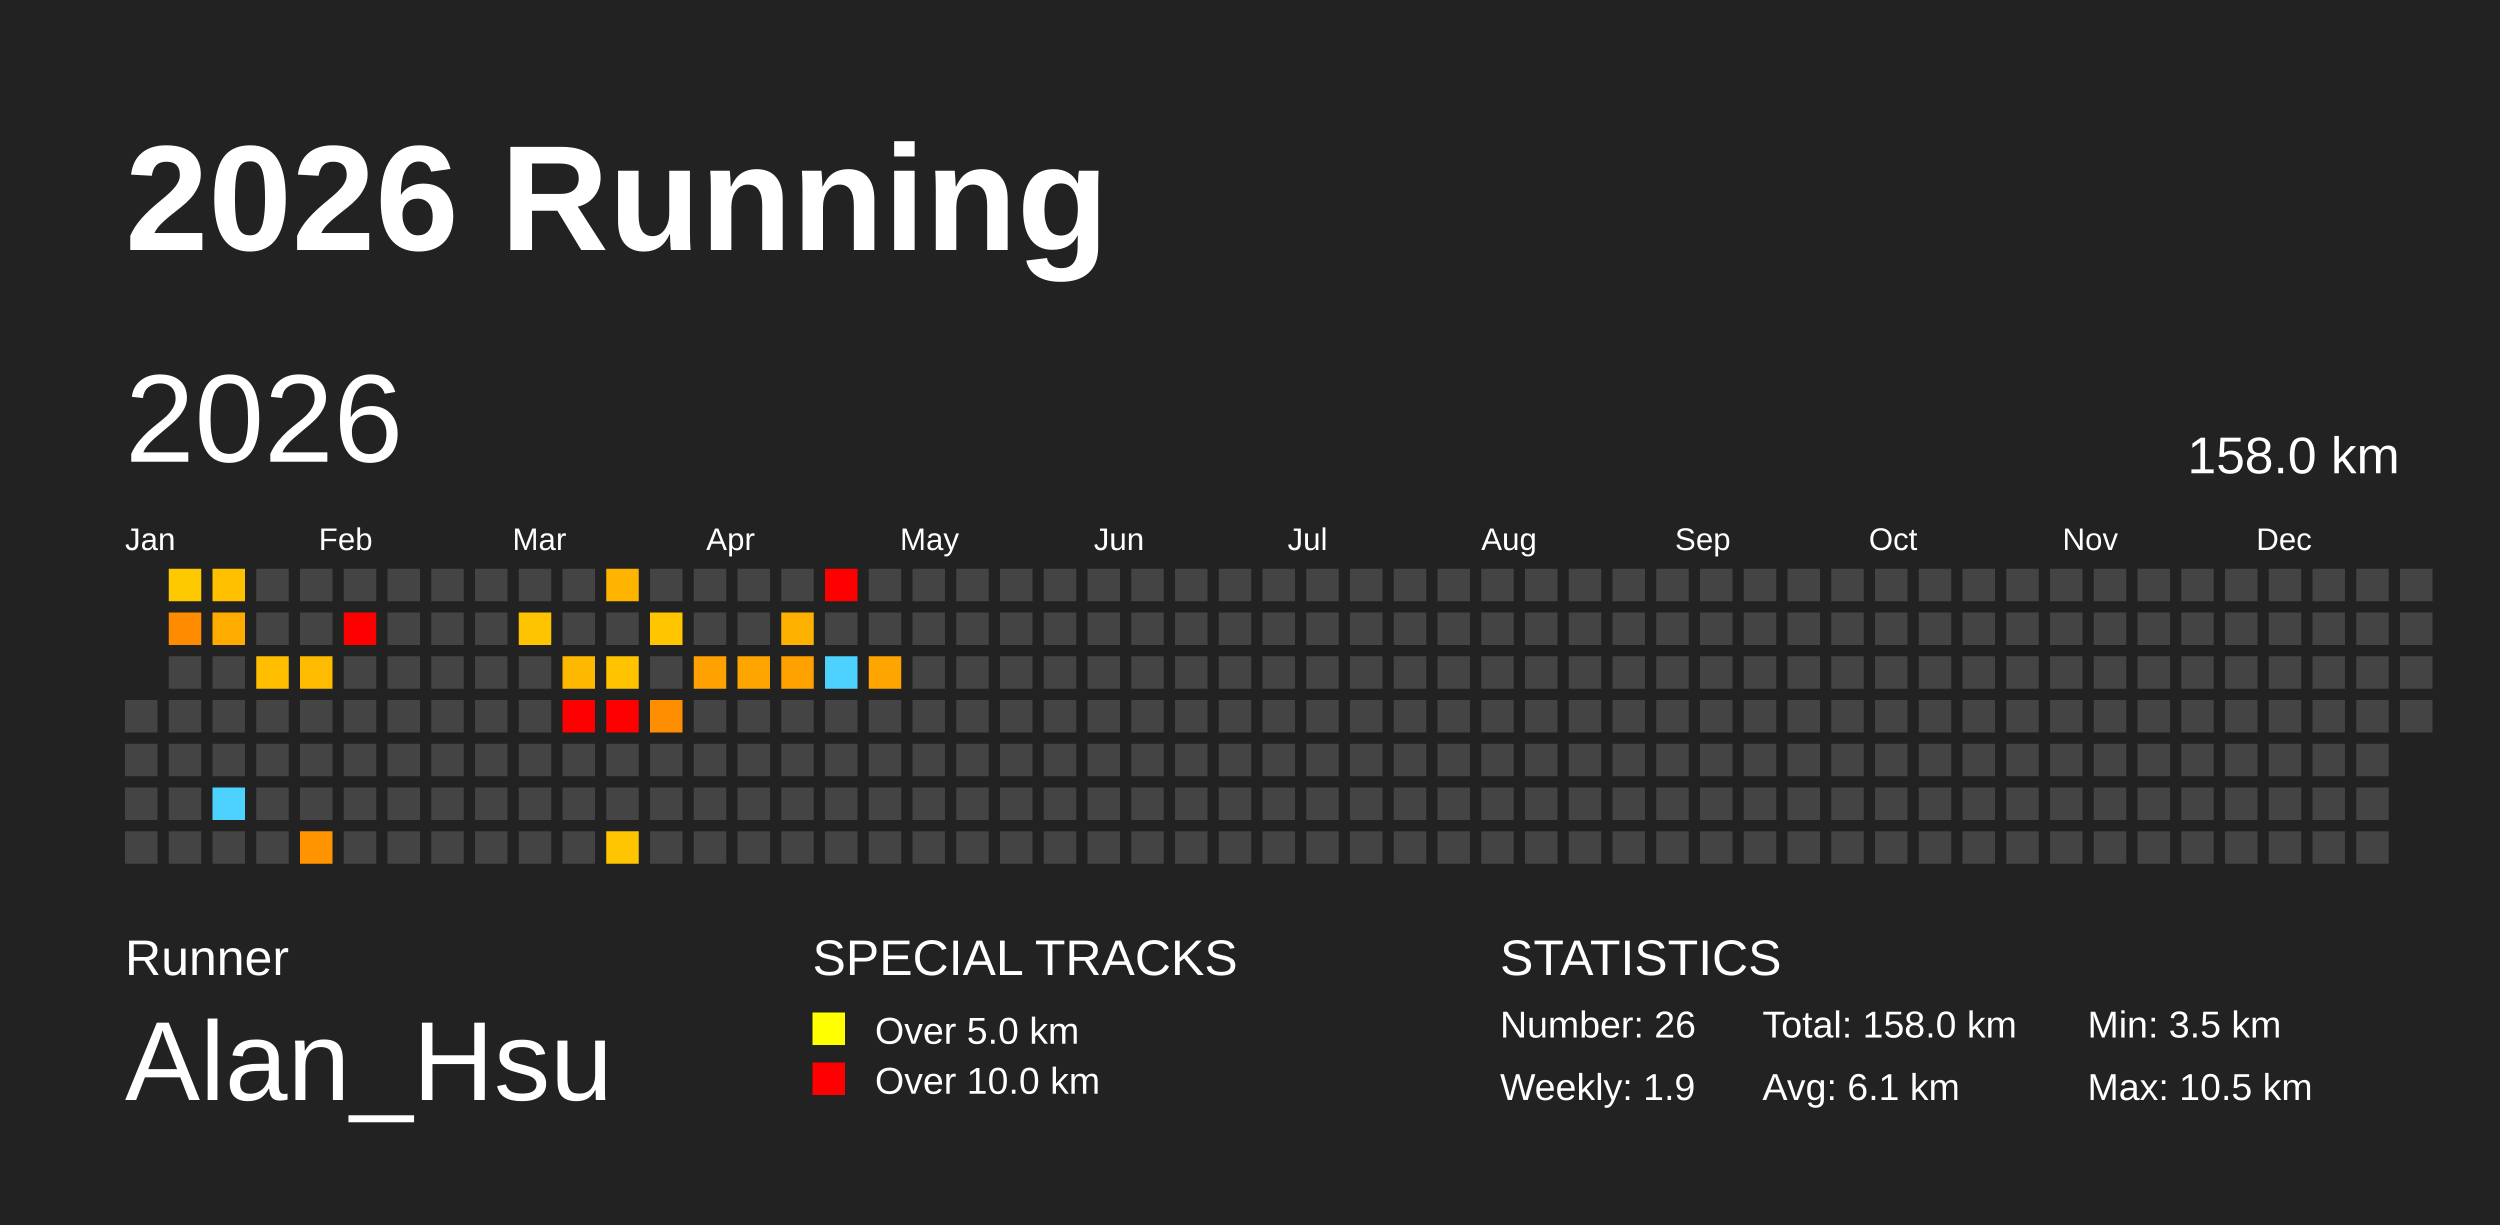
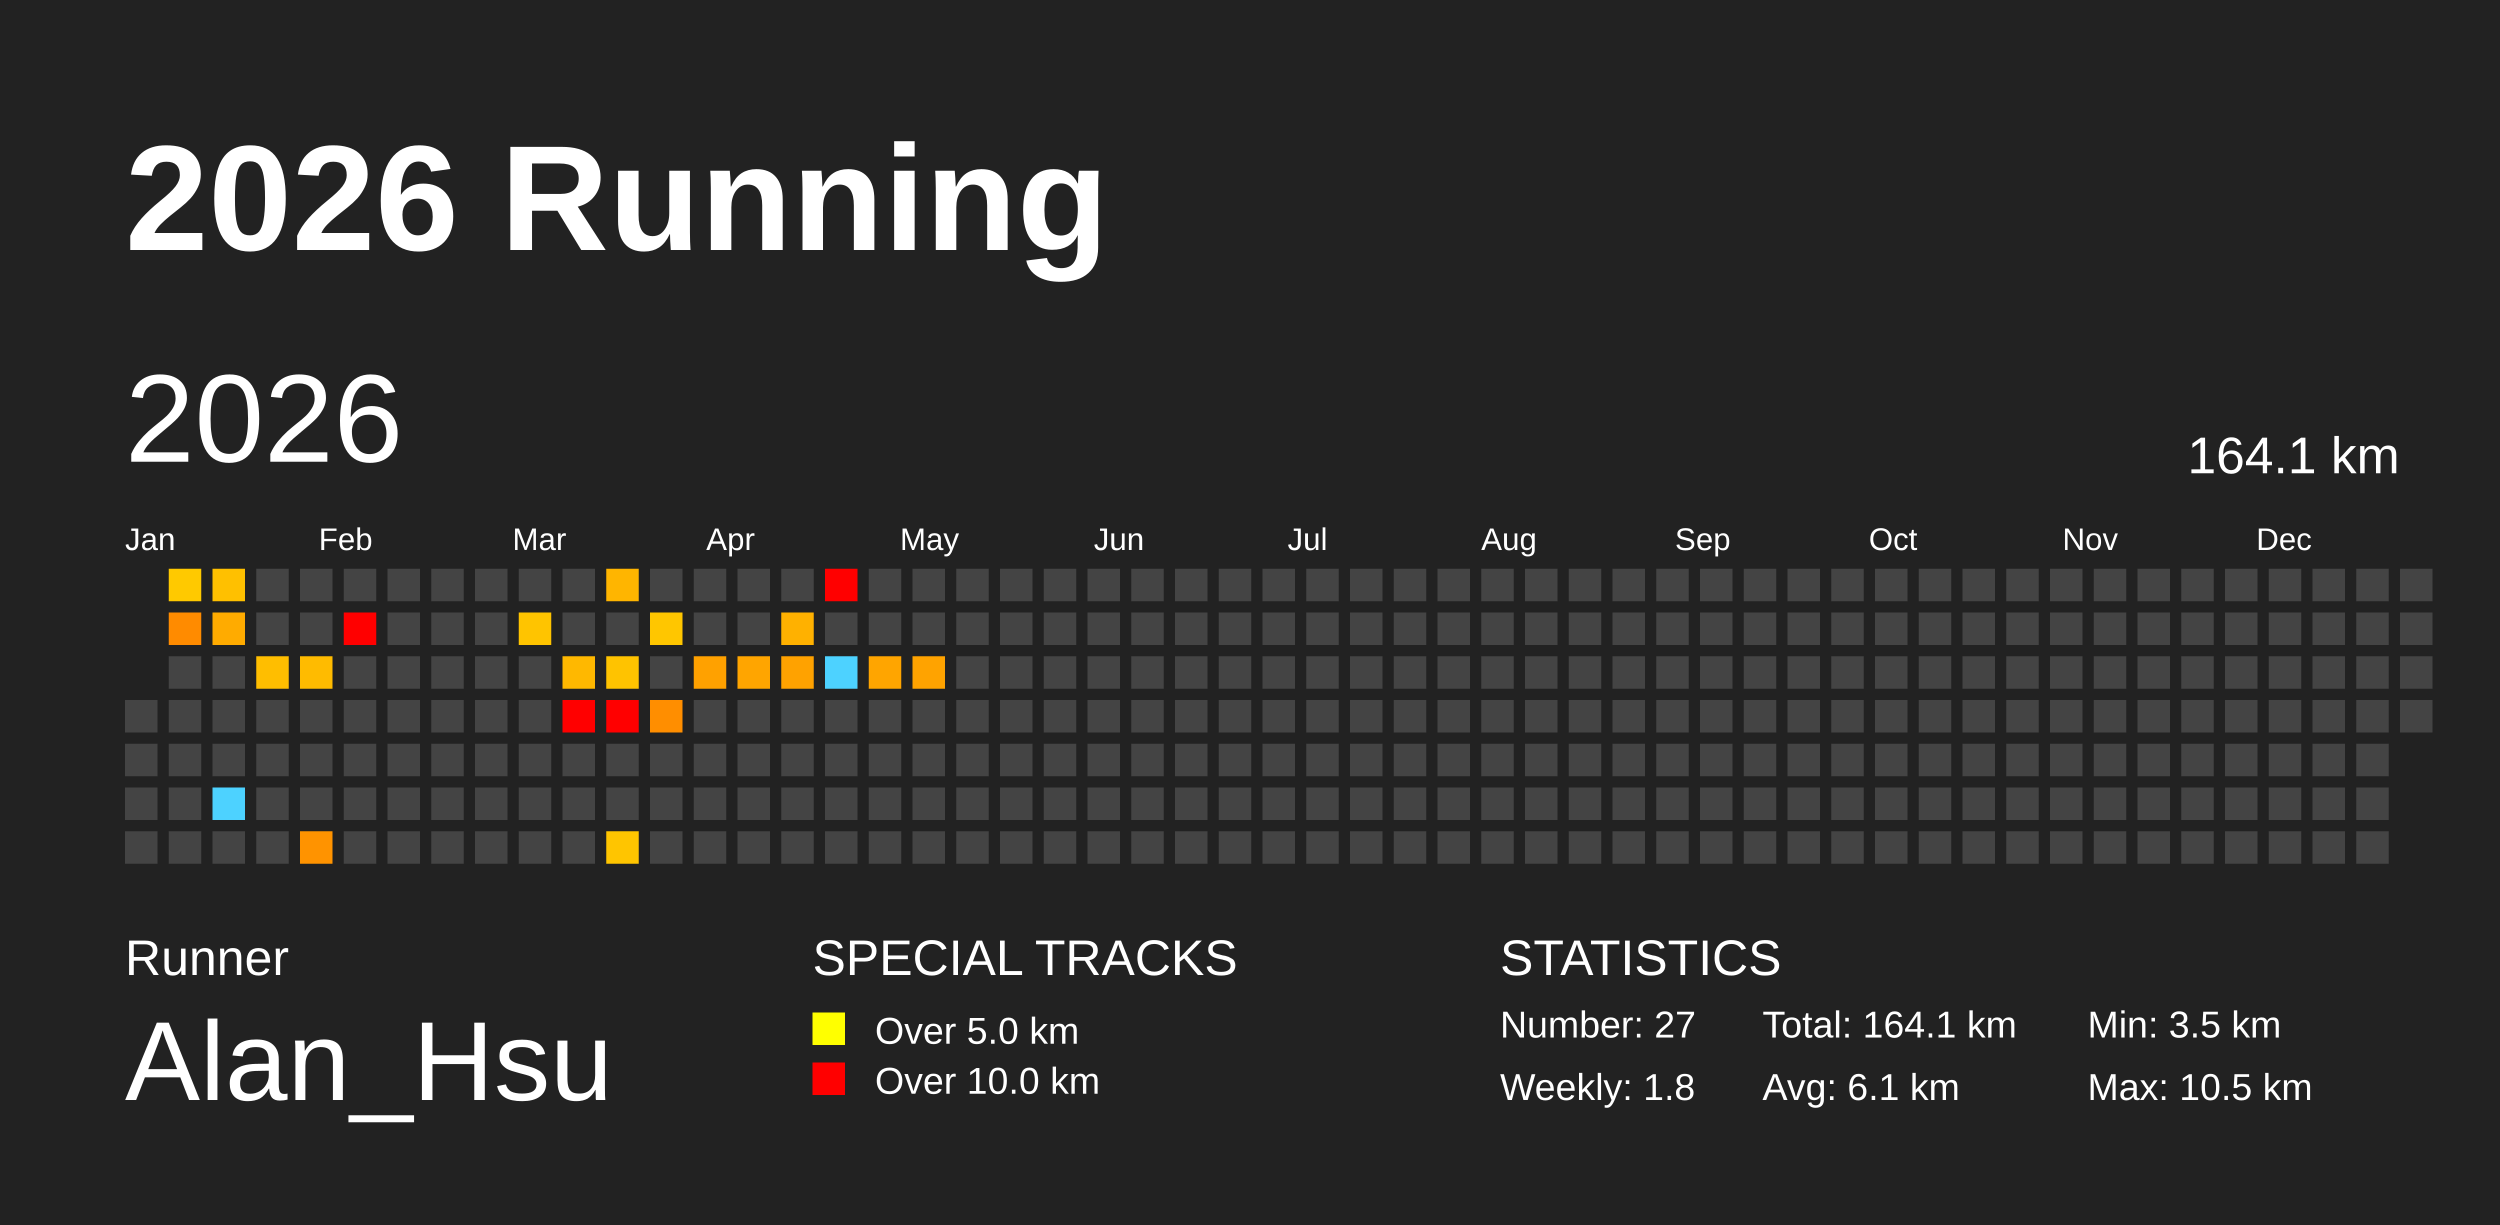
<svg xmlns="http://www.w3.org/2000/svg" baseProfile="full" height="98mm" version="1.1" viewBox="0,0,200,98" width="200mm">
  <defs />
  <rect fill="#222222" height="98" width="200" x="0" y="0" />
  <text fill="#FFFFFF" style="font-size:12px; font-family:Arial; font-weight:bold;" x="10" y="20">2026 Running</text>
  <text fill="#FFFFFF" style="font-size:4px; font-family:Arial" x="10" y="78">Runner</text>
  <text fill="#FFFFFF" style="font-size:9px; font-family:Arial" x="10" y="88">Alan_Hsu</text>
  <text fill="#FFFFFF" style="font-size:4px; font-family:Arial" x="65" y="78">SPECIAL TRACKS</text>
  <rect fill="yellow" height="2.6" width="2.6" x="65" y="81" />
  <text fill="#FFFFFF" style="font-size:3px; font-family:Arial" x="70" y="83.5">Over 5.0 km</text>
  <rect fill="red" height="2.6" width="2.6" x="65" y="85" />
  <text fill="#FFFFFF" style="font-size:3px; font-family:Arial" x="70" y="87.5">Over 10.0 km</text>
  <text fill="#FFFFFF" style="font-size:4px; font-family:Arial" x="120" y="78">STATISTICS</text>
-   <text fill="#FFFFFF" style="font-size:3px; font-family:Arial" x="120" y="83">Number: 26</text>
-   <text fill="#FFFFFF" style="font-size:3px; font-family:Arial" x="120" y="88">Weekly: 1.9</text>
-   <text fill="#FFFFFF" style="font-size:3px; font-family:Arial" x="141" y="83">Total: 158.0 km</text>
+   <text fill="#FFFFFF" style="font-size:3px; font-family:Arial" x="120" y="83">Number: 27</text>
+   <text fill="#FFFFFF" style="font-size:3px; font-family:Arial" x="120" y="88">Weekly: 1.8</text>
+   <text fill="#FFFFFF" style="font-size:3px; font-family:Arial" x="141" y="83">Total: 164.1 km</text>
  <text fill="#FFFFFF" style="font-size:3px; font-family:Arial" x="141" y="88">Avg: 6.1 km</text>
  <text fill="#FFFFFF" style="font-size:3px; font-family:Arial" x="167" y="83">Min: 3.5 km</text>
  <text fill="#FFFFFF" style="font-size:3px; font-family:Arial" x="167" y="88">Max: 10.5 km</text>
  <text dominant-baseline="hanging" fill="#FFFFFF" style="font-size:10.0px; font-family:Arial;" x="10" y="30">2026</text>
-   <text dominant-baseline="hanging" fill="#FFFFFF" style="font-size:4.125px; font-family:Arial;" x="175" y="35">158.0 km</text>
+   <text dominant-baseline="hanging" fill="#FFFFFF" style="font-size:4.125px; font-family:Arial;" x="175" y="35">164.1 km</text>
  <text fill="#FFFFFF" style="font-size:2.5px; font-family:Arial" x="10.0" y="44">Jan</text>
  <text fill="#FFFFFF" style="font-size:2.5px; font-family:Arial" x="25.5" y="44">Feb</text>
  <text fill="#FFFFFF" style="font-size:2.5px; font-family:Arial" x="41.0" y="44">Mar</text>
  <text fill="#FFFFFF" style="font-size:2.5px; font-family:Arial" x="56.5" y="44">Apr</text>
  <text fill="#FFFFFF" style="font-size:2.5px; font-family:Arial" x="72.0" y="44">May</text>
  <text fill="#FFFFFF" style="font-size:2.5px; font-family:Arial" x="87.5" y="44">Jun</text>
  <text fill="#FFFFFF" style="font-size:2.5px; font-family:Arial" x="103.0" y="44">Jul</text>
  <text fill="#FFFFFF" style="font-size:2.5px; font-family:Arial" x="118.5" y="44">Aug</text>
  <text fill="#FFFFFF" style="font-size:2.5px; font-family:Arial" x="134.0" y="44">Sep</text>
  <text fill="#FFFFFF" style="font-size:2.5px; font-family:Arial" x="149.5" y="44">Oct</text>
  <text fill="#FFFFFF" style="font-size:2.5px; font-family:Arial" x="165.0" y="44">Nov</text>
  <text fill="#FFFFFF" style="font-size:2.5px; font-family:Arial" x="180.5" y="44">Dec</text>
  <rect fill="#444444" height="2.6" width="2.6" x="10.0" y="56.0" />
  <rect fill="#444444" height="2.6" width="2.6" x="10.0" y="59.5" />
  <rect fill="#444444" height="2.6" width="2.6" x="10.0" y="63.0" />
  <rect fill="#444444" height="2.6" width="2.6" x="10.0" y="66.5" />
  <rect fill="#ffc900" height="2.6" width="2.6" x="13.5" y="45.5" />
  <rect fill="#ff8b00" height="2.6" width="2.6" x="13.5" y="49.0" />
  <rect fill="#444444" height="2.6" width="2.6" x="13.5" y="52.5" />
  <rect fill="#444444" height="2.6" width="2.6" x="13.5" y="56.0" />
  <rect fill="#444444" height="2.6" width="2.6" x="13.5" y="59.5" />
  <rect fill="#444444" height="2.6" width="2.6" x="13.5" y="63.0" />
  <rect fill="#444444" height="2.6" width="2.6" x="13.5" y="66.5" />
  <rect fill="#ffc000" height="2.6" width="2.6" x="17.0" y="45.5" />
  <rect fill="#ffab00" height="2.6" width="2.6" x="17.0" y="49.0" />
  <rect fill="#444444" height="2.6" width="2.6" x="17.0" y="52.5" />
  <rect fill="#444444" height="2.6" width="2.6" x="17.0" y="56.0" />
  <rect fill="#444444" height="2.6" width="2.6" x="17.0" y="59.5" />
  <rect fill="#4dd2ff" height="2.6" width="2.6" x="17.0" y="63.0" />
  <rect fill="#444444" height="2.6" width="2.6" x="17.0" y="66.5" />
  <rect fill="#444444" height="2.6" width="2.6" x="20.5" y="45.5" />
  <rect fill="#444444" height="2.6" width="2.6" x="20.5" y="49.0" />
  <rect fill="#ffbe00" height="2.6" width="2.6" x="20.5" y="52.5" />
  <rect fill="#444444" height="2.6" width="2.6" x="20.5" y="56.0" />
  <rect fill="#444444" height="2.6" width="2.6" x="20.5" y="59.5" />
  <rect fill="#444444" height="2.6" width="2.6" x="20.5" y="63.0" />
  <rect fill="#444444" height="2.6" width="2.6" x="20.5" y="66.5" />
  <rect fill="#444444" height="2.6" width="2.6" x="24.0" y="45.5" />
  <rect fill="#444444" height="2.6" width="2.6" x="24.0" y="49.0" />
  <rect fill="#ffbb00" height="2.6" width="2.6" x="24.0" y="52.5" />
  <rect fill="#444444" height="2.6" width="2.6" x="24.0" y="56.0" />
  <rect fill="#444444" height="2.6" width="2.6" x="24.0" y="59.5" />
  <rect fill="#444444" height="2.6" width="2.6" x="24.0" y="63.0" />
  <rect fill="#ff9300" height="2.6" width="2.6" x="24.0" y="66.5" />
  <rect fill="#444444" height="2.6" width="2.6" x="27.5" y="45.5" />
  <rect fill="red" height="2.6" width="2.6" x="27.5" y="49.0" />
  <rect fill="#444444" height="2.6" width="2.6" x="27.5" y="52.5" />
  <rect fill="#444444" height="2.6" width="2.6" x="27.5" y="56.0" />
  <rect fill="#444444" height="2.6" width="2.6" x="27.5" y="59.5" />
  <rect fill="#444444" height="2.6" width="2.6" x="27.5" y="63.0" />
  <rect fill="#444444" height="2.6" width="2.6" x="27.5" y="66.5" />
  <rect fill="#444444" height="2.6" width="2.6" x="31.0" y="45.5" />
  <rect fill="#444444" height="2.6" width="2.6" x="31.0" y="49.0" />
  <rect fill="#444444" height="2.6" width="2.6" x="31.0" y="52.5" />
  <rect fill="#444444" height="2.6" width="2.6" x="31.0" y="56.0" />
  <rect fill="#444444" height="2.6" width="2.6" x="31.0" y="59.5" />
  <rect fill="#444444" height="2.6" width="2.6" x="31.0" y="63.0" />
  <rect fill="#444444" height="2.6" width="2.6" x="31.0" y="66.5" />
  <rect fill="#444444" height="2.6" width="2.6" x="34.5" y="45.5" />
  <rect fill="#444444" height="2.6" width="2.6" x="34.5" y="49.0" />
  <rect fill="#444444" height="2.6" width="2.6" x="34.5" y="52.5" />
  <rect fill="#444444" height="2.6" width="2.6" x="34.5" y="56.0" />
  <rect fill="#444444" height="2.6" width="2.6" x="34.5" y="59.5" />
  <rect fill="#444444" height="2.6" width="2.6" x="34.5" y="63.0" />
  <rect fill="#444444" height="2.6" width="2.6" x="34.5" y="66.5" />
  <rect fill="#444444" height="2.6" width="2.6" x="38.0" y="45.5" />
  <rect fill="#444444" height="2.6" width="2.6" x="38.0" y="49.0" />
  <rect fill="#444444" height="2.6" width="2.6" x="38.0" y="52.5" />
  <rect fill="#444444" height="2.6" width="2.6" x="38.0" y="56.0" />
  <rect fill="#444444" height="2.6" width="2.6" x="38.0" y="59.5" />
  <rect fill="#444444" height="2.6" width="2.6" x="38.0" y="63.0" />
  <rect fill="#444444" height="2.6" width="2.6" x="38.0" y="66.5" />
  <rect fill="#444444" height="2.6" width="2.6" x="41.5" y="45.5" />
  <rect fill="#ffc400" height="2.6" width="2.6" x="41.5" y="49.0" />
  <rect fill="#444444" height="2.6" width="2.6" x="41.5" y="52.5" />
  <rect fill="#444444" height="2.6" width="2.6" x="41.5" y="56.0" />
  <rect fill="#444444" height="2.6" width="2.6" x="41.5" y="59.5" />
  <rect fill="#444444" height="2.6" width="2.6" x="41.5" y="63.0" />
  <rect fill="#444444" height="2.6" width="2.6" x="41.5" y="66.5" />
  <rect fill="#444444" height="2.6" width="2.6" x="45.0" y="45.5" />
  <rect fill="#444444" height="2.6" width="2.6" x="45.0" y="49.0" />
  <rect fill="#ffb800" height="2.6" width="2.6" x="45.0" y="52.5" />
  <rect fill="red" height="2.6" width="2.6" x="45.0" y="56.0" />
  <rect fill="#444444" height="2.6" width="2.6" x="45.0" y="59.5" />
  <rect fill="#444444" height="2.6" width="2.6" x="45.0" y="63.0" />
  <rect fill="#444444" height="2.6" width="2.6" x="45.0" y="66.5" />
  <rect fill="#ffb500" height="2.6" width="2.6" x="48.5" y="45.5" />
  <rect fill="#444444" height="2.6" width="2.6" x="48.5" y="49.0" />
  <rect fill="#ffc300" height="2.6" width="2.6" x="48.5" y="52.5" />
  <rect fill="red" height="2.6" width="2.6" x="48.5" y="56.0" />
  <rect fill="#444444" height="2.6" width="2.6" x="48.5" y="59.5" />
  <rect fill="#444444" height="2.6" width="2.6" x="48.5" y="63.0" />
  <rect fill="#ffc500" height="2.6" width="2.6" x="48.5" y="66.5" />
  <rect fill="#444444" height="2.6" width="2.6" x="52.0" y="45.5" />
  <rect fill="#ffc600" height="2.6" width="2.6" x="52.0" y="49.0" />
  <rect fill="#444444" height="2.6" width="2.6" x="52.0" y="52.5" />
  <rect fill="#ff8e00" height="2.6" width="2.6" x="52.0" y="56.0" />
  <rect fill="#444444" height="2.6" width="2.6" x="52.0" y="59.5" />
  <rect fill="#444444" height="2.6" width="2.6" x="52.0" y="63.0" />
  <rect fill="#444444" height="2.6" width="2.6" x="52.0" y="66.5" />
  <rect fill="#444444" height="2.6" width="2.6" x="55.5" y="45.5" />
  <rect fill="#444444" height="2.6" width="2.6" x="55.5" y="49.0" />
  <rect fill="#ffa100" height="2.6" width="2.6" x="55.5" y="52.5" />
  <rect fill="#444444" height="2.6" width="2.6" x="55.5" y="56.0" />
  <rect fill="#444444" height="2.6" width="2.6" x="55.5" y="59.5" />
  <rect fill="#444444" height="2.6" width="2.6" x="55.5" y="63.0" />
  <rect fill="#444444" height="2.6" width="2.6" x="55.5" y="66.5" />
  <rect fill="#444444" height="2.6" width="2.6" x="59.0" y="45.5" />
  <rect fill="#444444" height="2.6" width="2.6" x="59.0" y="49.0" />
  <rect fill="#ffa500" height="2.6" width="2.6" x="59.0" y="52.5" />
  <rect fill="#444444" height="2.6" width="2.6" x="59.0" y="56.0" />
  <rect fill="#444444" height="2.6" width="2.6" x="59.0" y="59.5" />
  <rect fill="#444444" height="2.6" width="2.6" x="59.0" y="63.0" />
  <rect fill="#444444" height="2.6" width="2.6" x="59.0" y="66.5" />
  <rect fill="#444444" height="2.6" width="2.6" x="62.5" y="45.5" />
  <rect fill="#ffb100" height="2.6" width="2.6" x="62.5" y="49.0" />
  <rect fill="#ffa200" height="2.6" width="2.6" x="62.5" y="52.5" />
  <rect fill="#444444" height="2.6" width="2.6" x="62.5" y="56.0" />
  <rect fill="#444444" height="2.6" width="2.6" x="62.5" y="59.5" />
  <rect fill="#444444" height="2.6" width="2.6" x="62.5" y="63.0" />
  <rect fill="#444444" height="2.6" width="2.6" x="62.5" y="66.5" />
  <rect fill="red" height="2.6" width="2.6" x="66.0" y="45.5" />
  <rect fill="#444444" height="2.6" width="2.6" x="66.0" y="49.0" />
  <rect fill="#4dd2ff" height="2.6" width="2.6" x="66.0" y="52.5" />
  <rect fill="#444444" height="2.6" width="2.6" x="66.0" y="56.0" />
  <rect fill="#444444" height="2.6" width="2.6" x="66.0" y="59.5" />
  <rect fill="#444444" height="2.6" width="2.6" x="66.0" y="63.0" />
  <rect fill="#444444" height="2.6" width="2.6" x="66.0" y="66.5" />
  <rect fill="#444444" height="2.6" width="2.6" x="69.5" y="45.5" />
  <rect fill="#444444" height="2.6" width="2.6" x="69.5" y="49.0" />
  <rect fill="#ffa500" height="2.6" width="2.6" x="69.5" y="52.5" />
  <rect fill="#444444" height="2.6" width="2.6" x="69.5" y="56.0" />
  <rect fill="#444444" height="2.6" width="2.6" x="69.5" y="59.5" />
  <rect fill="#444444" height="2.6" width="2.6" x="69.5" y="63.0" />
  <rect fill="#444444" height="2.6" width="2.6" x="69.5" y="66.5" />
  <rect fill="#444444" height="2.6" width="2.6" x="73.0" y="45.5" />
  <rect fill="#444444" height="2.6" width="2.6" x="73.0" y="49.0" />
-   <rect fill="#444444" height="2.6" width="2.6" x="73.0" y="52.5" />
+   <rect fill="#ffa300" height="2.6" width="2.6" x="73.0" y="52.5" />
  <rect fill="#444444" height="2.6" width="2.6" x="73.0" y="56.0" />
  <rect fill="#444444" height="2.6" width="2.6" x="73.0" y="59.5" />
  <rect fill="#444444" height="2.6" width="2.6" x="73.0" y="63.0" />
  <rect fill="#444444" height="2.6" width="2.6" x="73.0" y="66.5" />
  <rect fill="#444444" height="2.6" width="2.6" x="76.5" y="45.5" />
  <rect fill="#444444" height="2.6" width="2.6" x="76.5" y="49.0" />
  <rect fill="#444444" height="2.6" width="2.6" x="76.5" y="52.5" />
  <rect fill="#444444" height="2.6" width="2.6" x="76.5" y="56.0" />
  <rect fill="#444444" height="2.6" width="2.6" x="76.5" y="59.5" />
  <rect fill="#444444" height="2.6" width="2.6" x="76.5" y="63.0" />
  <rect fill="#444444" height="2.6" width="2.6" x="76.5" y="66.5" />
  <rect fill="#444444" height="2.6" width="2.6" x="80.0" y="45.5" />
  <rect fill="#444444" height="2.6" width="2.6" x="80.0" y="49.0" />
  <rect fill="#444444" height="2.6" width="2.6" x="80.0" y="52.5" />
  <rect fill="#444444" height="2.6" width="2.6" x="80.0" y="56.0" />
  <rect fill="#444444" height="2.6" width="2.6" x="80.0" y="59.5" />
  <rect fill="#444444" height="2.6" width="2.6" x="80.0" y="63.0" />
  <rect fill="#444444" height="2.6" width="2.6" x="80.0" y="66.5" />
  <rect fill="#444444" height="2.6" width="2.6" x="83.5" y="45.5" />
  <rect fill="#444444" height="2.6" width="2.6" x="83.5" y="49.0" />
  <rect fill="#444444" height="2.6" width="2.6" x="83.5" y="52.5" />
  <rect fill="#444444" height="2.6" width="2.6" x="83.5" y="56.0" />
  <rect fill="#444444" height="2.6" width="2.6" x="83.5" y="59.5" />
  <rect fill="#444444" height="2.6" width="2.6" x="83.5" y="63.0" />
  <rect fill="#444444" height="2.6" width="2.6" x="83.5" y="66.5" />
  <rect fill="#444444" height="2.6" width="2.6" x="87.0" y="45.5" />
  <rect fill="#444444" height="2.6" width="2.6" x="87.0" y="49.0" />
  <rect fill="#444444" height="2.6" width="2.6" x="87.0" y="52.5" />
  <rect fill="#444444" height="2.6" width="2.6" x="87.0" y="56.0" />
  <rect fill="#444444" height="2.6" width="2.6" x="87.0" y="59.5" />
  <rect fill="#444444" height="2.6" width="2.6" x="87.0" y="63.0" />
  <rect fill="#444444" height="2.6" width="2.6" x="87.0" y="66.5" />
  <rect fill="#444444" height="2.6" width="2.6" x="90.5" y="45.5" />
  <rect fill="#444444" height="2.6" width="2.6" x="90.5" y="49.0" />
  <rect fill="#444444" height="2.6" width="2.6" x="90.5" y="52.5" />
  <rect fill="#444444" height="2.6" width="2.6" x="90.5" y="56.0" />
  <rect fill="#444444" height="2.6" width="2.6" x="90.5" y="59.5" />
  <rect fill="#444444" height="2.6" width="2.6" x="90.5" y="63.0" />
  <rect fill="#444444" height="2.6" width="2.6" x="90.5" y="66.5" />
  <rect fill="#444444" height="2.6" width="2.6" x="94.0" y="45.5" />
  <rect fill="#444444" height="2.6" width="2.6" x="94.0" y="49.0" />
  <rect fill="#444444" height="2.6" width="2.6" x="94.0" y="52.5" />
  <rect fill="#444444" height="2.6" width="2.6" x="94.0" y="56.0" />
  <rect fill="#444444" height="2.6" width="2.6" x="94.0" y="59.5" />
  <rect fill="#444444" height="2.6" width="2.6" x="94.0" y="63.0" />
  <rect fill="#444444" height="2.6" width="2.6" x="94.0" y="66.5" />
  <rect fill="#444444" height="2.6" width="2.6" x="97.5" y="45.5" />
  <rect fill="#444444" height="2.6" width="2.6" x="97.5" y="49.0" />
  <rect fill="#444444" height="2.6" width="2.6" x="97.5" y="52.5" />
  <rect fill="#444444" height="2.6" width="2.6" x="97.5" y="56.0" />
  <rect fill="#444444" height="2.6" width="2.6" x="97.5" y="59.5" />
  <rect fill="#444444" height="2.6" width="2.6" x="97.5" y="63.0" />
  <rect fill="#444444" height="2.6" width="2.6" x="97.5" y="66.5" />
  <rect fill="#444444" height="2.6" width="2.6" x="101.0" y="45.5" />
  <rect fill="#444444" height="2.6" width="2.6" x="101.0" y="49.0" />
  <rect fill="#444444" height="2.6" width="2.6" x="101.0" y="52.5" />
  <rect fill="#444444" height="2.6" width="2.6" x="101.0" y="56.0" />
  <rect fill="#444444" height="2.6" width="2.6" x="101.0" y="59.5" />
  <rect fill="#444444" height="2.6" width="2.6" x="101.0" y="63.0" />
  <rect fill="#444444" height="2.6" width="2.6" x="101.0" y="66.5" />
  <rect fill="#444444" height="2.6" width="2.6" x="104.5" y="45.5" />
  <rect fill="#444444" height="2.6" width="2.6" x="104.5" y="49.0" />
  <rect fill="#444444" height="2.6" width="2.6" x="104.5" y="52.5" />
  <rect fill="#444444" height="2.6" width="2.6" x="104.5" y="56.0" />
  <rect fill="#444444" height="2.6" width="2.6" x="104.5" y="59.5" />
  <rect fill="#444444" height="2.6" width="2.6" x="104.5" y="63.0" />
  <rect fill="#444444" height="2.6" width="2.6" x="104.5" y="66.5" />
  <rect fill="#444444" height="2.6" width="2.6" x="108.0" y="45.5" />
  <rect fill="#444444" height="2.6" width="2.6" x="108.0" y="49.0" />
  <rect fill="#444444" height="2.6" width="2.6" x="108.0" y="52.5" />
  <rect fill="#444444" height="2.6" width="2.6" x="108.0" y="56.0" />
  <rect fill="#444444" height="2.6" width="2.6" x="108.0" y="59.5" />
  <rect fill="#444444" height="2.6" width="2.6" x="108.0" y="63.0" />
  <rect fill="#444444" height="2.6" width="2.6" x="108.0" y="66.5" />
  <rect fill="#444444" height="2.6" width="2.6" x="111.5" y="45.5" />
  <rect fill="#444444" height="2.6" width="2.6" x="111.5" y="49.0" />
  <rect fill="#444444" height="2.6" width="2.6" x="111.5" y="52.5" />
  <rect fill="#444444" height="2.6" width="2.6" x="111.5" y="56.0" />
  <rect fill="#444444" height="2.6" width="2.6" x="111.5" y="59.5" />
  <rect fill="#444444" height="2.6" width="2.6" x="111.5" y="63.0" />
  <rect fill="#444444" height="2.6" width="2.6" x="111.5" y="66.5" />
  <rect fill="#444444" height="2.6" width="2.6" x="115.0" y="45.5" />
  <rect fill="#444444" height="2.6" width="2.6" x="115.0" y="49.0" />
  <rect fill="#444444" height="2.6" width="2.6" x="115.0" y="52.5" />
  <rect fill="#444444" height="2.6" width="2.6" x="115.0" y="56.0" />
  <rect fill="#444444" height="2.6" width="2.6" x="115.0" y="59.5" />
  <rect fill="#444444" height="2.6" width="2.6" x="115.0" y="63.0" />
  <rect fill="#444444" height="2.6" width="2.6" x="115.0" y="66.5" />
  <rect fill="#444444" height="2.6" width="2.6" x="118.5" y="45.5" />
  <rect fill="#444444" height="2.6" width="2.6" x="118.5" y="49.0" />
  <rect fill="#444444" height="2.6" width="2.6" x="118.5" y="52.5" />
  <rect fill="#444444" height="2.6" width="2.6" x="118.5" y="56.0" />
  <rect fill="#444444" height="2.6" width="2.6" x="118.5" y="59.5" />
  <rect fill="#444444" height="2.6" width="2.6" x="118.5" y="63.0" />
  <rect fill="#444444" height="2.6" width="2.6" x="118.5" y="66.5" />
  <rect fill="#444444" height="2.6" width="2.6" x="122.0" y="45.5" />
  <rect fill="#444444" height="2.6" width="2.6" x="122.0" y="49.0" />
  <rect fill="#444444" height="2.6" width="2.6" x="122.0" y="52.5" />
  <rect fill="#444444" height="2.6" width="2.6" x="122.0" y="56.0" />
  <rect fill="#444444" height="2.6" width="2.6" x="122.0" y="59.5" />
  <rect fill="#444444" height="2.6" width="2.6" x="122.0" y="63.0" />
  <rect fill="#444444" height="2.6" width="2.6" x="122.0" y="66.5" />
  <rect fill="#444444" height="2.6" width="2.6" x="125.5" y="45.5" />
  <rect fill="#444444" height="2.6" width="2.6" x="125.5" y="49.0" />
  <rect fill="#444444" height="2.6" width="2.6" x="125.5" y="52.5" />
  <rect fill="#444444" height="2.6" width="2.6" x="125.5" y="56.0" />
  <rect fill="#444444" height="2.6" width="2.6" x="125.5" y="59.5" />
  <rect fill="#444444" height="2.6" width="2.6" x="125.5" y="63.0" />
  <rect fill="#444444" height="2.6" width="2.6" x="125.5" y="66.5" />
  <rect fill="#444444" height="2.6" width="2.6" x="129.0" y="45.5" />
  <rect fill="#444444" height="2.6" width="2.6" x="129.0" y="49.0" />
  <rect fill="#444444" height="2.6" width="2.6" x="129.0" y="52.5" />
  <rect fill="#444444" height="2.6" width="2.6" x="129.0" y="56.0" />
  <rect fill="#444444" height="2.6" width="2.6" x="129.0" y="59.5" />
  <rect fill="#444444" height="2.6" width="2.6" x="129.0" y="63.0" />
  <rect fill="#444444" height="2.6" width="2.6" x="129.0" y="66.5" />
  <rect fill="#444444" height="2.6" width="2.6" x="132.5" y="45.5" />
  <rect fill="#444444" height="2.6" width="2.6" x="132.5" y="49.0" />
  <rect fill="#444444" height="2.6" width="2.6" x="132.5" y="52.5" />
  <rect fill="#444444" height="2.6" width="2.6" x="132.5" y="56.0" />
  <rect fill="#444444" height="2.6" width="2.6" x="132.5" y="59.5" />
  <rect fill="#444444" height="2.6" width="2.6" x="132.5" y="63.0" />
  <rect fill="#444444" height="2.6" width="2.6" x="132.5" y="66.5" />
  <rect fill="#444444" height="2.6" width="2.6" x="136.0" y="45.5" />
  <rect fill="#444444" height="2.6" width="2.6" x="136.0" y="49.0" />
  <rect fill="#444444" height="2.6" width="2.6" x="136.0" y="52.5" />
  <rect fill="#444444" height="2.6" width="2.6" x="136.0" y="56.0" />
  <rect fill="#444444" height="2.6" width="2.6" x="136.0" y="59.5" />
  <rect fill="#444444" height="2.6" width="2.6" x="136.0" y="63.0" />
  <rect fill="#444444" height="2.6" width="2.6" x="136.0" y="66.5" />
  <rect fill="#444444" height="2.6" width="2.6" x="139.5" y="45.5" />
  <rect fill="#444444" height="2.6" width="2.6" x="139.5" y="49.0" />
  <rect fill="#444444" height="2.6" width="2.6" x="139.5" y="52.5" />
  <rect fill="#444444" height="2.6" width="2.6" x="139.5" y="56.0" />
  <rect fill="#444444" height="2.6" width="2.6" x="139.5" y="59.5" />
  <rect fill="#444444" height="2.6" width="2.6" x="139.5" y="63.0" />
  <rect fill="#444444" height="2.6" width="2.6" x="139.5" y="66.5" />
  <rect fill="#444444" height="2.6" width="2.6" x="143.0" y="45.5" />
  <rect fill="#444444" height="2.6" width="2.6" x="143.0" y="49.0" />
  <rect fill="#444444" height="2.6" width="2.6" x="143.0" y="52.5" />
  <rect fill="#444444" height="2.6" width="2.6" x="143.0" y="56.0" />
  <rect fill="#444444" height="2.6" width="2.6" x="143.0" y="59.5" />
  <rect fill="#444444" height="2.6" width="2.6" x="143.0" y="63.0" />
  <rect fill="#444444" height="2.6" width="2.6" x="143.0" y="66.5" />
  <rect fill="#444444" height="2.6" width="2.6" x="146.5" y="45.5" />
  <rect fill="#444444" height="2.6" width="2.6" x="146.5" y="49.0" />
  <rect fill="#444444" height="2.6" width="2.6" x="146.5" y="52.5" />
  <rect fill="#444444" height="2.6" width="2.6" x="146.5" y="56.0" />
  <rect fill="#444444" height="2.6" width="2.6" x="146.5" y="59.5" />
  <rect fill="#444444" height="2.6" width="2.6" x="146.5" y="63.0" />
  <rect fill="#444444" height="2.6" width="2.6" x="146.5" y="66.5" />
  <rect fill="#444444" height="2.6" width="2.6" x="150.0" y="45.5" />
  <rect fill="#444444" height="2.6" width="2.6" x="150.0" y="49.0" />
  <rect fill="#444444" height="2.6" width="2.6" x="150.0" y="52.5" />
  <rect fill="#444444" height="2.6" width="2.6" x="150.0" y="56.0" />
  <rect fill="#444444" height="2.6" width="2.6" x="150.0" y="59.5" />
  <rect fill="#444444" height="2.6" width="2.6" x="150.0" y="63.0" />
  <rect fill="#444444" height="2.6" width="2.6" x="150.0" y="66.5" />
  <rect fill="#444444" height="2.6" width="2.6" x="153.5" y="45.5" />
  <rect fill="#444444" height="2.6" width="2.6" x="153.5" y="49.0" />
  <rect fill="#444444" height="2.6" width="2.6" x="153.5" y="52.5" />
  <rect fill="#444444" height="2.6" width="2.6" x="153.5" y="56.0" />
  <rect fill="#444444" height="2.6" width="2.6" x="153.5" y="59.5" />
  <rect fill="#444444" height="2.6" width="2.6" x="153.5" y="63.0" />
  <rect fill="#444444" height="2.6" width="2.6" x="153.5" y="66.5" />
  <rect fill="#444444" height="2.6" width="2.6" x="157.0" y="45.5" />
  <rect fill="#444444" height="2.6" width="2.6" x="157.0" y="49.0" />
  <rect fill="#444444" height="2.6" width="2.6" x="157.0" y="52.5" />
  <rect fill="#444444" height="2.6" width="2.6" x="157.0" y="56.0" />
  <rect fill="#444444" height="2.6" width="2.6" x="157.0" y="59.5" />
  <rect fill="#444444" height="2.6" width="2.6" x="157.0" y="63.0" />
  <rect fill="#444444" height="2.6" width="2.6" x="157.0" y="66.5" />
  <rect fill="#444444" height="2.6" width="2.6" x="160.5" y="45.5" />
  <rect fill="#444444" height="2.6" width="2.6" x="160.5" y="49.0" />
  <rect fill="#444444" height="2.6" width="2.6" x="160.5" y="52.5" />
  <rect fill="#444444" height="2.6" width="2.6" x="160.5" y="56.0" />
  <rect fill="#444444" height="2.6" width="2.6" x="160.5" y="59.5" />
  <rect fill="#444444" height="2.6" width="2.6" x="160.5" y="63.0" />
  <rect fill="#444444" height="2.6" width="2.6" x="160.5" y="66.5" />
  <rect fill="#444444" height="2.6" width="2.6" x="164.0" y="45.5" />
  <rect fill="#444444" height="2.6" width="2.6" x="164.0" y="49.0" />
  <rect fill="#444444" height="2.6" width="2.6" x="164.0" y="52.5" />
  <rect fill="#444444" height="2.6" width="2.6" x="164.0" y="56.0" />
  <rect fill="#444444" height="2.6" width="2.6" x="164.0" y="59.5" />
  <rect fill="#444444" height="2.6" width="2.6" x="164.0" y="63.0" />
  <rect fill="#444444" height="2.6" width="2.6" x="164.0" y="66.5" />
  <rect fill="#444444" height="2.6" width="2.6" x="167.5" y="45.5" />
  <rect fill="#444444" height="2.6" width="2.6" x="167.5" y="49.0" />
  <rect fill="#444444" height="2.6" width="2.6" x="167.5" y="52.5" />
  <rect fill="#444444" height="2.6" width="2.6" x="167.5" y="56.0" />
  <rect fill="#444444" height="2.6" width="2.6" x="167.5" y="59.5" />
  <rect fill="#444444" height="2.6" width="2.6" x="167.5" y="63.0" />
  <rect fill="#444444" height="2.6" width="2.6" x="167.5" y="66.5" />
  <rect fill="#444444" height="2.6" width="2.6" x="171.0" y="45.5" />
  <rect fill="#444444" height="2.6" width="2.6" x="171.0" y="49.0" />
  <rect fill="#444444" height="2.6" width="2.6" x="171.0" y="52.5" />
  <rect fill="#444444" height="2.6" width="2.6" x="171.0" y="56.0" />
  <rect fill="#444444" height="2.6" width="2.6" x="171.0" y="59.5" />
  <rect fill="#444444" height="2.6" width="2.6" x="171.0" y="63.0" />
  <rect fill="#444444" height="2.6" width="2.6" x="171.0" y="66.5" />
  <rect fill="#444444" height="2.6" width="2.6" x="174.5" y="45.5" />
  <rect fill="#444444" height="2.6" width="2.6" x="174.5" y="49.0" />
  <rect fill="#444444" height="2.6" width="2.6" x="174.5" y="52.5" />
  <rect fill="#444444" height="2.6" width="2.6" x="174.5" y="56.0" />
  <rect fill="#444444" height="2.6" width="2.6" x="174.5" y="59.5" />
  <rect fill="#444444" height="2.6" width="2.6" x="174.5" y="63.0" />
  <rect fill="#444444" height="2.6" width="2.6" x="174.5" y="66.5" />
  <rect fill="#444444" height="2.6" width="2.6" x="178.0" y="45.5" />
  <rect fill="#444444" height="2.6" width="2.6" x="178.0" y="49.0" />
  <rect fill="#444444" height="2.6" width="2.6" x="178.0" y="52.5" />
  <rect fill="#444444" height="2.6" width="2.6" x="178.0" y="56.0" />
  <rect fill="#444444" height="2.6" width="2.6" x="178.0" y="59.5" />
  <rect fill="#444444" height="2.6" width="2.6" x="178.0" y="63.0" />
  <rect fill="#444444" height="2.6" width="2.6" x="178.0" y="66.5" />
  <rect fill="#444444" height="2.6" width="2.6" x="181.5" y="45.5" />
  <rect fill="#444444" height="2.6" width="2.6" x="181.5" y="49.0" />
  <rect fill="#444444" height="2.6" width="2.6" x="181.5" y="52.5" />
  <rect fill="#444444" height="2.6" width="2.6" x="181.5" y="56.0" />
  <rect fill="#444444" height="2.6" width="2.6" x="181.5" y="59.5" />
  <rect fill="#444444" height="2.6" width="2.6" x="181.5" y="63.0" />
  <rect fill="#444444" height="2.6" width="2.6" x="181.5" y="66.5" />
  <rect fill="#444444" height="2.6" width="2.6" x="185.0" y="45.5" />
  <rect fill="#444444" height="2.6" width="2.6" x="185.0" y="49.0" />
  <rect fill="#444444" height="2.6" width="2.6" x="185.0" y="52.5" />
  <rect fill="#444444" height="2.6" width="2.6" x="185.0" y="56.0" />
  <rect fill="#444444" height="2.6" width="2.6" x="185.0" y="59.5" />
  <rect fill="#444444" height="2.6" width="2.6" x="185.0" y="63.0" />
  <rect fill="#444444" height="2.6" width="2.6" x="185.0" y="66.5" />
  <rect fill="#444444" height="2.6" width="2.6" x="188.5" y="45.5" />
  <rect fill="#444444" height="2.6" width="2.6" x="188.5" y="49.0" />
  <rect fill="#444444" height="2.6" width="2.6" x="188.5" y="52.5" />
  <rect fill="#444444" height="2.6" width="2.6" x="188.5" y="56.0" />
  <rect fill="#444444" height="2.6" width="2.6" x="188.5" y="59.5" />
  <rect fill="#444444" height="2.6" width="2.6" x="188.5" y="63.0" />
  <rect fill="#444444" height="2.6" width="2.6" x="188.5" y="66.5" />
  <rect fill="#444444" height="2.6" width="2.6" x="192.0" y="45.5" />
  <rect fill="#444444" height="2.6" width="2.6" x="192.0" y="49.0" />
  <rect fill="#444444" height="2.6" width="2.6" x="192.0" y="52.5" />
  <rect fill="#444444" height="2.6" width="2.6" x="192.0" y="56.0" />
</svg>
